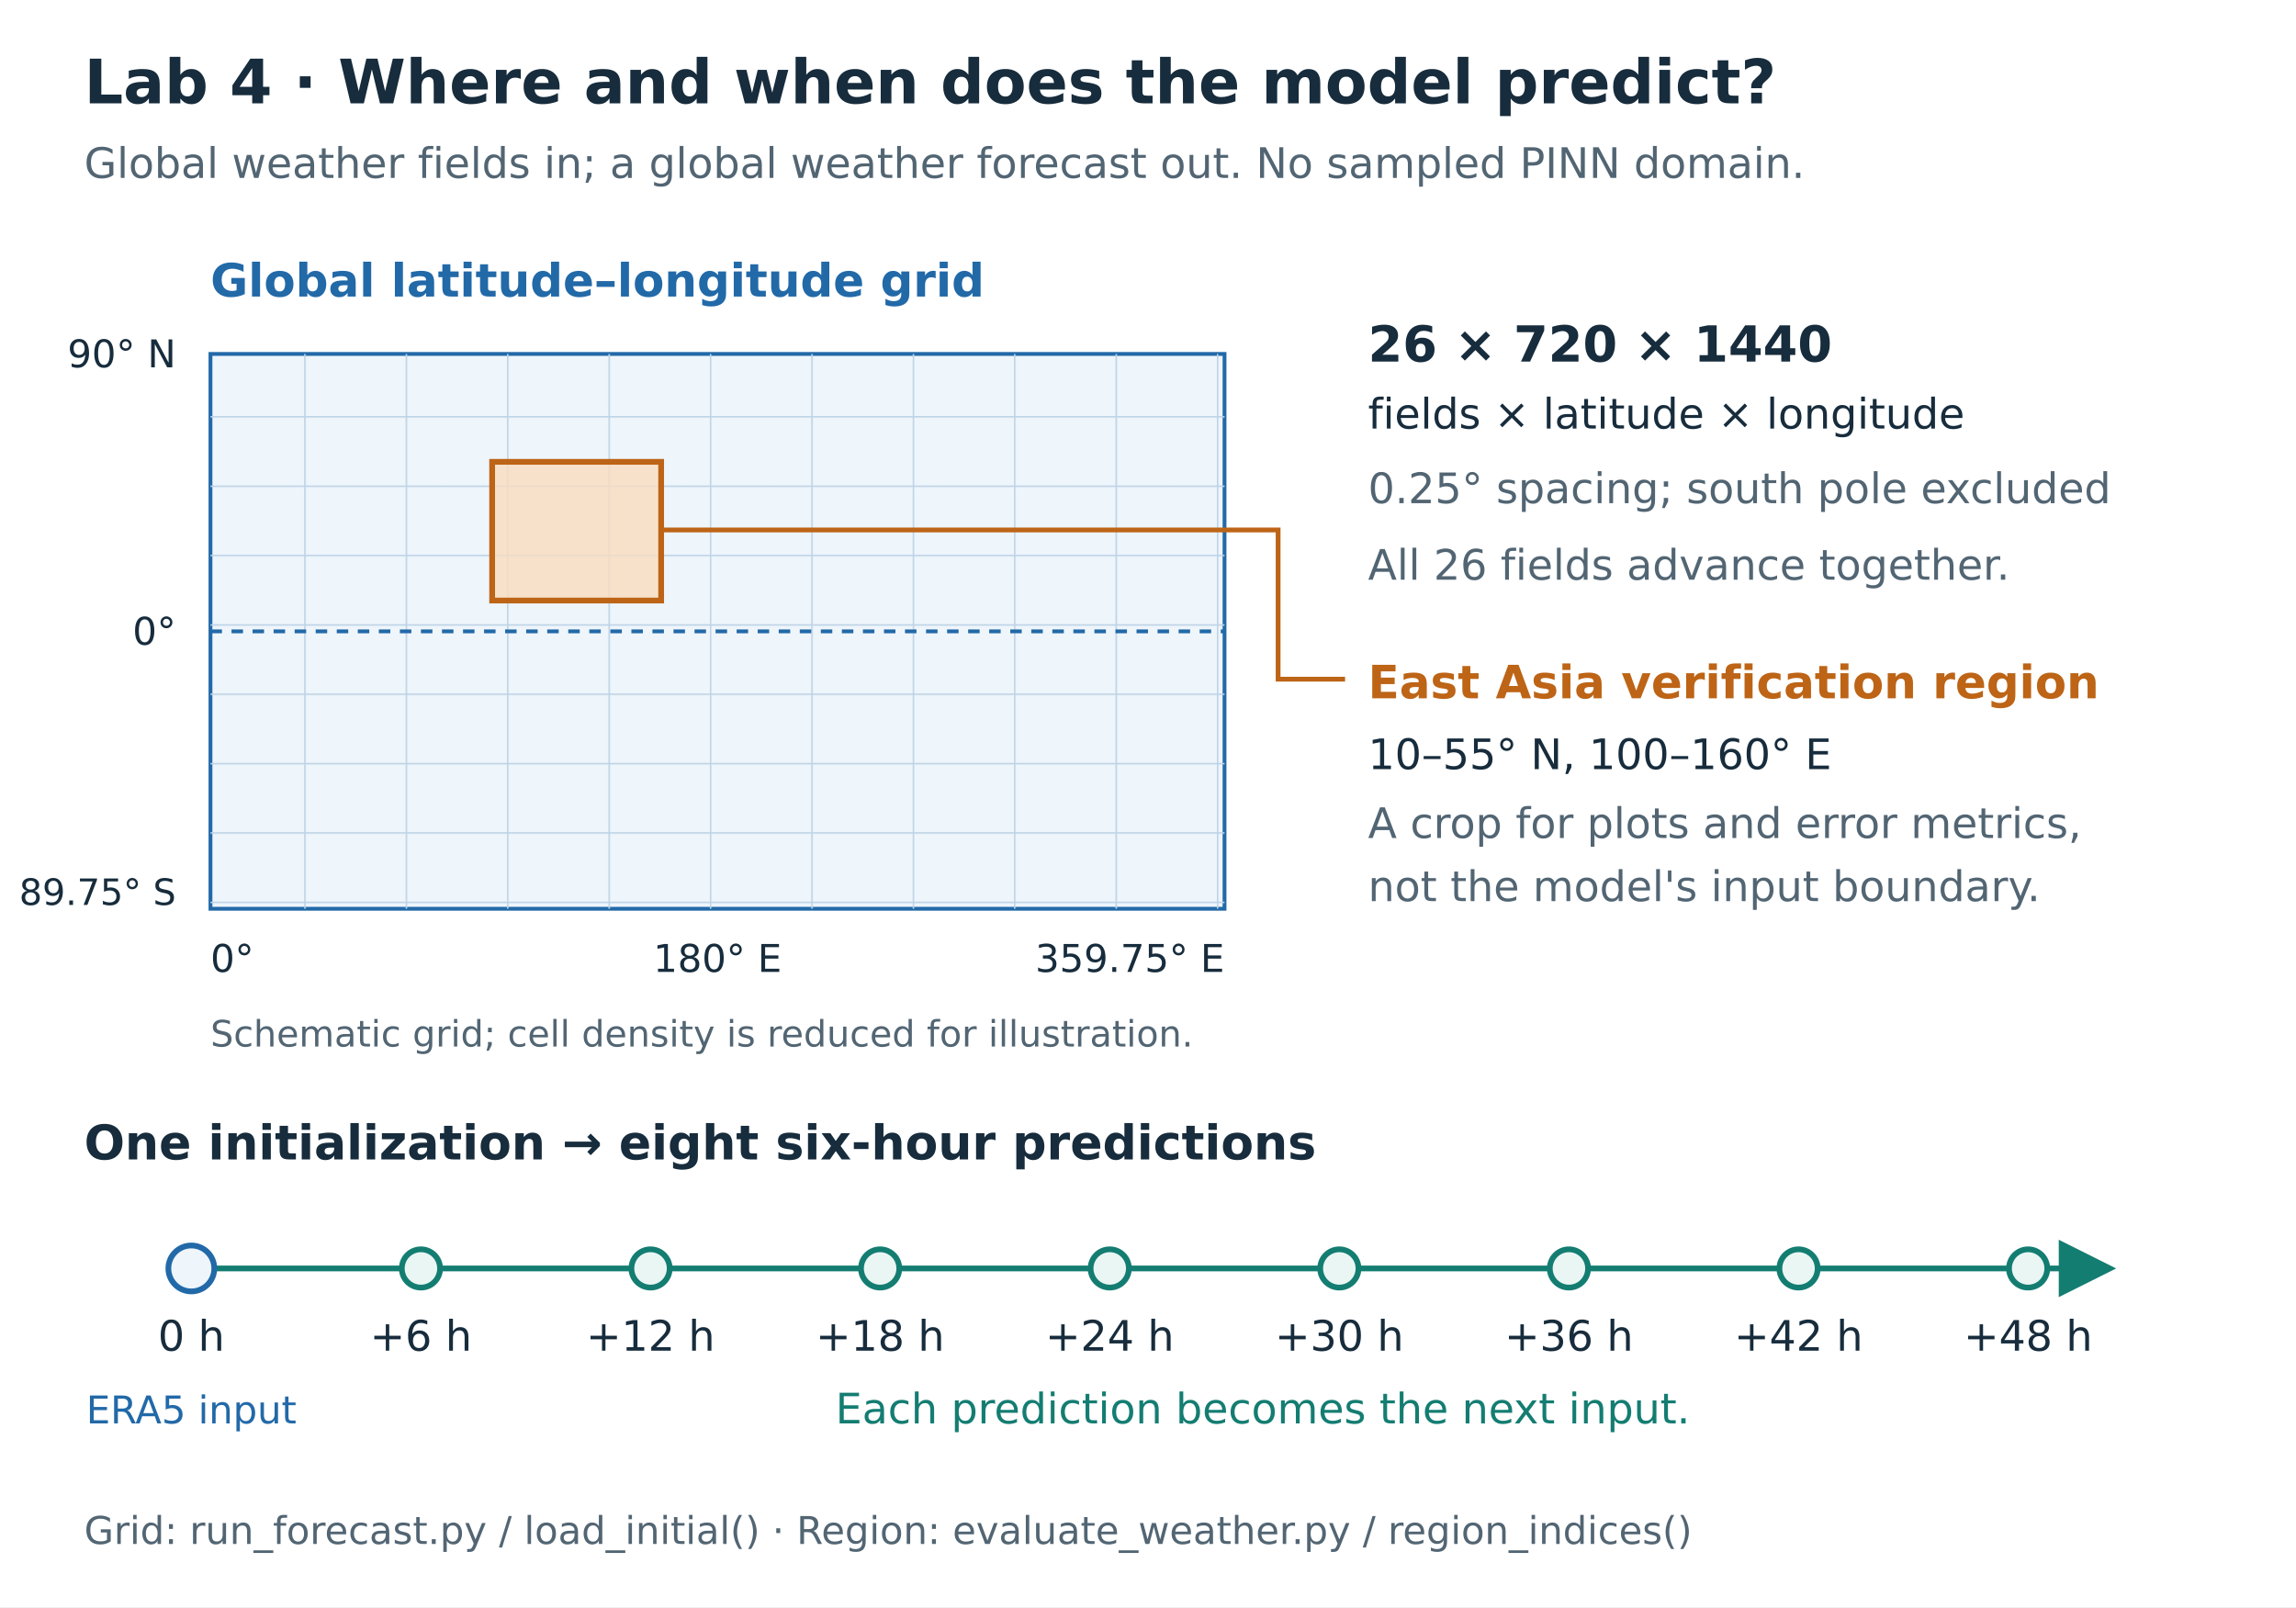
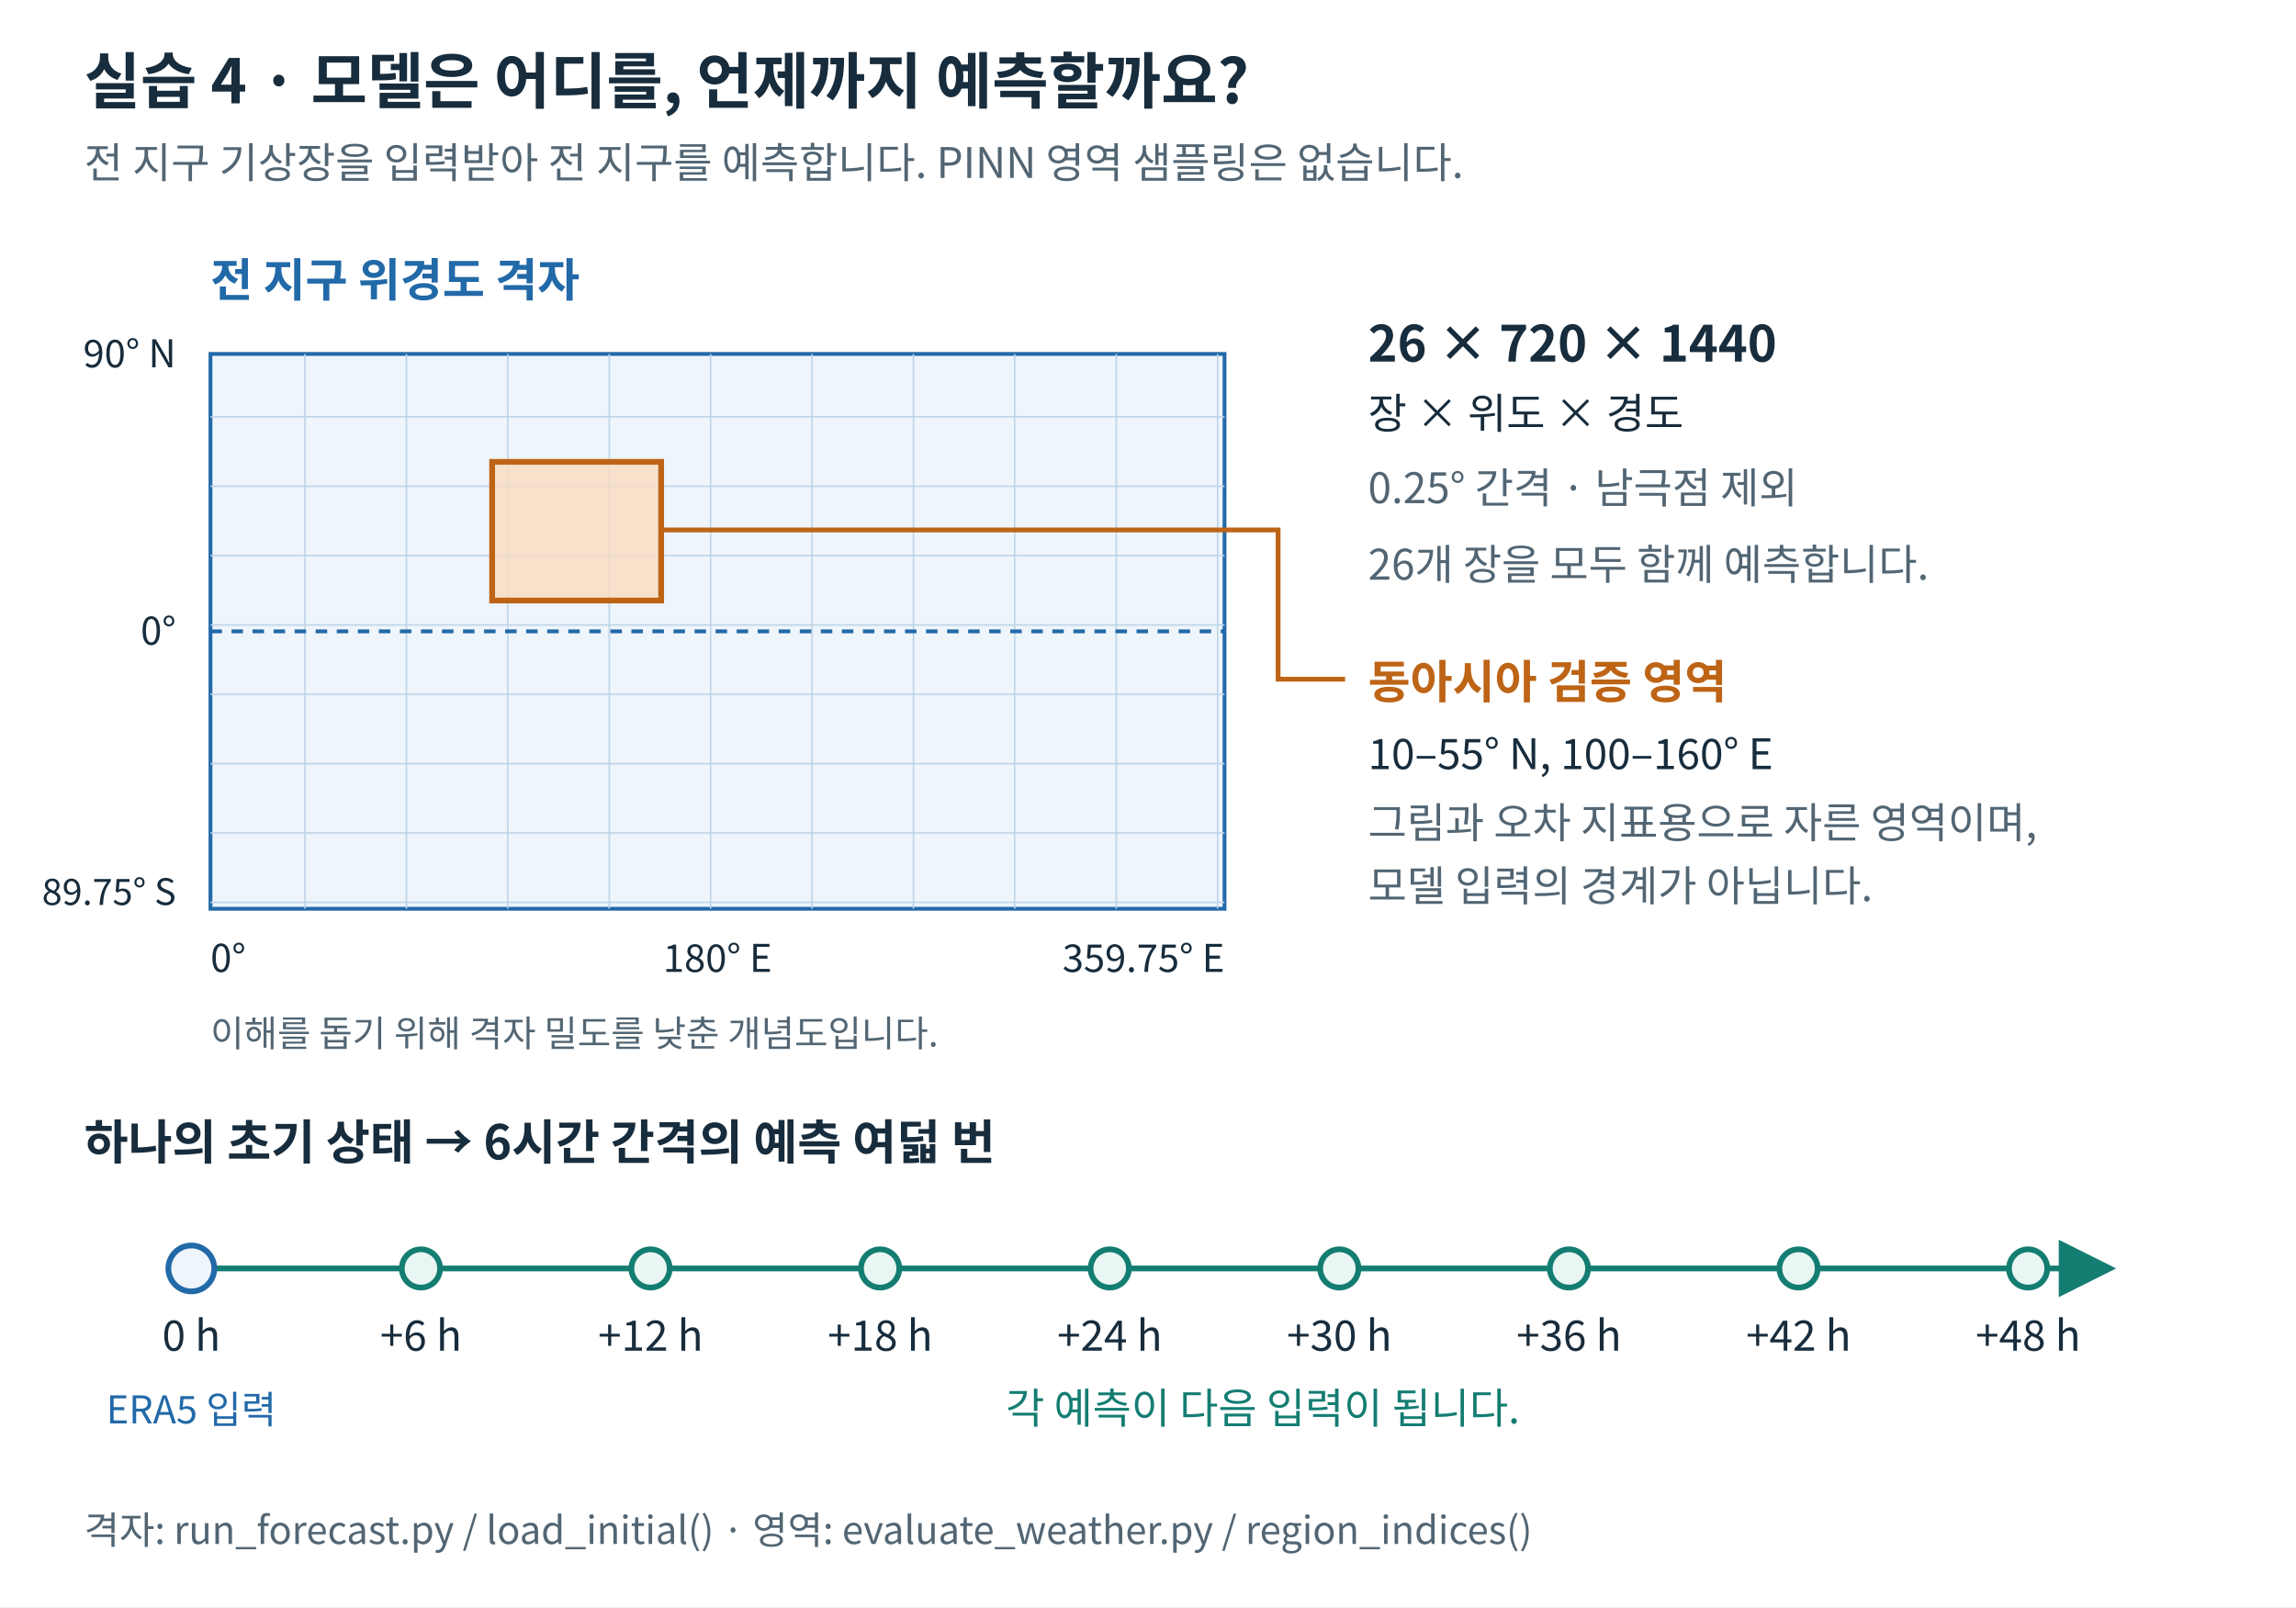
<svg xmlns="http://www.w3.org/2000/svg" width="1200" height="840" viewBox="0 0 1200 840" role="img" aria-labelledby="title desc">
  <defs>
    <marker id="arrow" markerWidth="10" markerHeight="10" refX="8" refY="5" orient="auto">
      <path d="M0 0 L10 5 L0 10Z" fill="#147d72" />
    </marker>
    <pattern id="grid" width="53" height="36.25" patternUnits="userSpaceOnUse">
      <path d="M53 0H0V36.25" fill="none" stroke="#bdd3e6" stroke-width="1.5" />
    </pattern>
  </defs>
  <rect width="1200" height="840" fill="#ffffff" />
-   <g font-family="DejaVu Sans, Arial, sans-serif" fill="#172c3c">
-     <text x="44" y="54" font-size="32" font-weight="700">Lab 4 · Where and when does the model predict?</text>
-     <text x="44" y="93" font-size="22" fill="#526573">Global weather fields in; a global weather forecast out. No sampled PINN domain.</text>
-     <text x="110" y="155" font-size="24" font-weight="700" fill="#2269a8">Global latitude–longitude grid</text>
+   <g font-family="Noto Sans CJK KR, Noto Sans KR, Malgun Gothic, Apple SD Gothic Neo, DejaVu Sans, Arial, sans-serif" fill="#172c3c">
+     <text x="44" y="54" font-size="32" font-weight="700">실습 4 · 모델은 어디를, 언제까지 예측할까요?</text>
+     <text x="44" y="93" font-size="22" fill="#526573">전 지구 기상장을 입력받아 전 지구를 예측합니다. PINN 영역 샘플링은 없습니다.</text>
+     <text x="110" y="155" font-size="24" font-weight="700" fill="#2269a8">전 지구 위경도 격자</text>
    <rect x="110" y="185" width="530" height="290" fill="#eef5fb" stroke="#2269a8" stroke-width="2" />
    <rect x="110" y="185" width="530" height="290" fill="url(#grid)" />
    <path d="M110 330H640" stroke="#2269a8" stroke-dasharray="6 5" stroke-width="2" />
    <text x="92" y="192" font-size="20" text-anchor="end">90° N</text>
    <text x="92" y="337" font-size="20" text-anchor="end">0°</text>
    <text x="92" y="473" font-size="19" text-anchor="end">89.75° S</text>
    <text x="110" y="508" font-size="20">0°</text>
    <text x="375" y="508" font-size="20" text-anchor="middle">180° E</text>
    <text x="640" y="508" font-size="20" text-anchor="end">359.75° E</text>
    <rect x="257.22" y="241.39" width="88.33" height="72.5" fill="#f8dcbf" fill-opacity="0.8" stroke="#bd6416" stroke-width="3" />
    <path d="M345.55 277H668V355H703" fill="none" stroke="#bd6416" stroke-width="2.5" />
    <text x="715" y="189" font-size="26" font-weight="700">26 × 720 × 1440</text>
-     <text x="715" y="224" font-size="22">fields × latitude × longitude</text>
-     <text x="715" y="263" font-size="22" fill="#526573">0.25° spacing; south pole excluded</text>
-     <text x="715" y="303" font-size="22" fill="#526573">All 26 fields advance together.</text>
-     <text x="715" y="365" font-size="24" font-weight="700" fill="#bd6416">East Asia verification region</text>
+     <text x="715" y="224" font-size="22">장 × 위도 × 경도</text>
+     <text x="715" y="263" font-size="22" fill="#526573">0.25° 간격 · 남극점 제외</text>
+     <text x="715" y="303" font-size="22" fill="#526573">26개 장을 모두 함께 예측합니다.</text>
+     <text x="715" y="365" font-size="24" font-weight="700" fill="#bd6416">동아시아 검증 영역</text>
    <text x="715" y="402" font-size="22">10–55° N, 100–160° E</text>
-     <text x="715" y="438" font-size="22" fill="#526573">A crop for plots and error metrics,</text>
-     <text x="715" y="471" font-size="22" fill="#526573">not the model's input boundary.</text>
-     <text x="110" y="547" font-size="19" fill="#526573">Schematic grid; cell density is reduced for illustration.</text>
-     <text x="44" y="606" font-size="25" font-weight="700">One initialization → eight six-hour predictions</text>
+     <text x="715" y="438" font-size="22" fill="#526573">그림과 오차 지표용으로 자른 영역이며,</text>
+     <text x="715" y="471" font-size="22" fill="#526573">모델 입력의 경계가 아닙니다.</text>
+     <text x="110" y="547" font-size="19" fill="#526573">이해를 돕기 위해 격자 밀도를 낮춘 개념도입니다.</text>
+     <text x="44" y="606" font-size="25" font-weight="700">하나의 초기 상태 → 6시간 간격의 예측 여덟 번</text>
    <path d="M94 663H1100" stroke="#147d72" stroke-width="3" marker-end="url(#arrow)" />
    <g stroke-width="3">
      <circle cx="100" cy="663" r="12" fill="#eef5fb" stroke="#2269a8" />
      <g fill="#eaf6f3" stroke="#147d72">
        <circle cx="220" cy="663" r="10" />
        <circle cx="340" cy="663" r="10" />
        <circle cx="460" cy="663" r="10" />
        <circle cx="580" cy="663" r="10" />
        <circle cx="700" cy="663" r="10" />
        <circle cx="820" cy="663" r="10" />
        <circle cx="940" cy="663" r="10" />
        <circle cx="1060" cy="663" r="10" />
      </g>
    </g>
    <g font-size="22" text-anchor="middle">
      <text x="100" y="706">0 h</text>
      <text x="220" y="706">+6 h</text>
      <text x="340" y="706">+12 h</text>
      <text x="460" y="706">+18 h</text>
      <text x="580" y="706">+24 h</text>
      <text x="700" y="706">+30 h</text>
      <text x="820" y="706">+36 h</text>
      <text x="940" y="706">+42 h</text>
      <text x="1060" y="706">+48 h</text>
    </g>
-     <text x="100" y="744" font-size="20" fill="#2269a8" text-anchor="middle">ERA5 input</text>
-     <text x="660" y="744" font-size="22" fill="#147d72" text-anchor="middle">Each prediction becomes the next input.</text>
-     <text x="44" y="807" font-size="20" fill="#526573">Grid: run_forecast.py / load_initial() · Region: evaluate_weather.py / region_indices()</text>
+     <text x="100" y="744" font-size="20" fill="#2269a8" text-anchor="middle">ERA5 입력</text>
+     <text x="660" y="744" font-size="22" fill="#147d72" text-anchor="middle">각 예측이 다음 입력이 됩니다.</text>
+     <text x="44" y="807" font-size="20" fill="#526573">격자: run_forecast.py / load_initial() · 영역: evaluate_weather.py / region_indices()</text>
  </g>
</svg>
